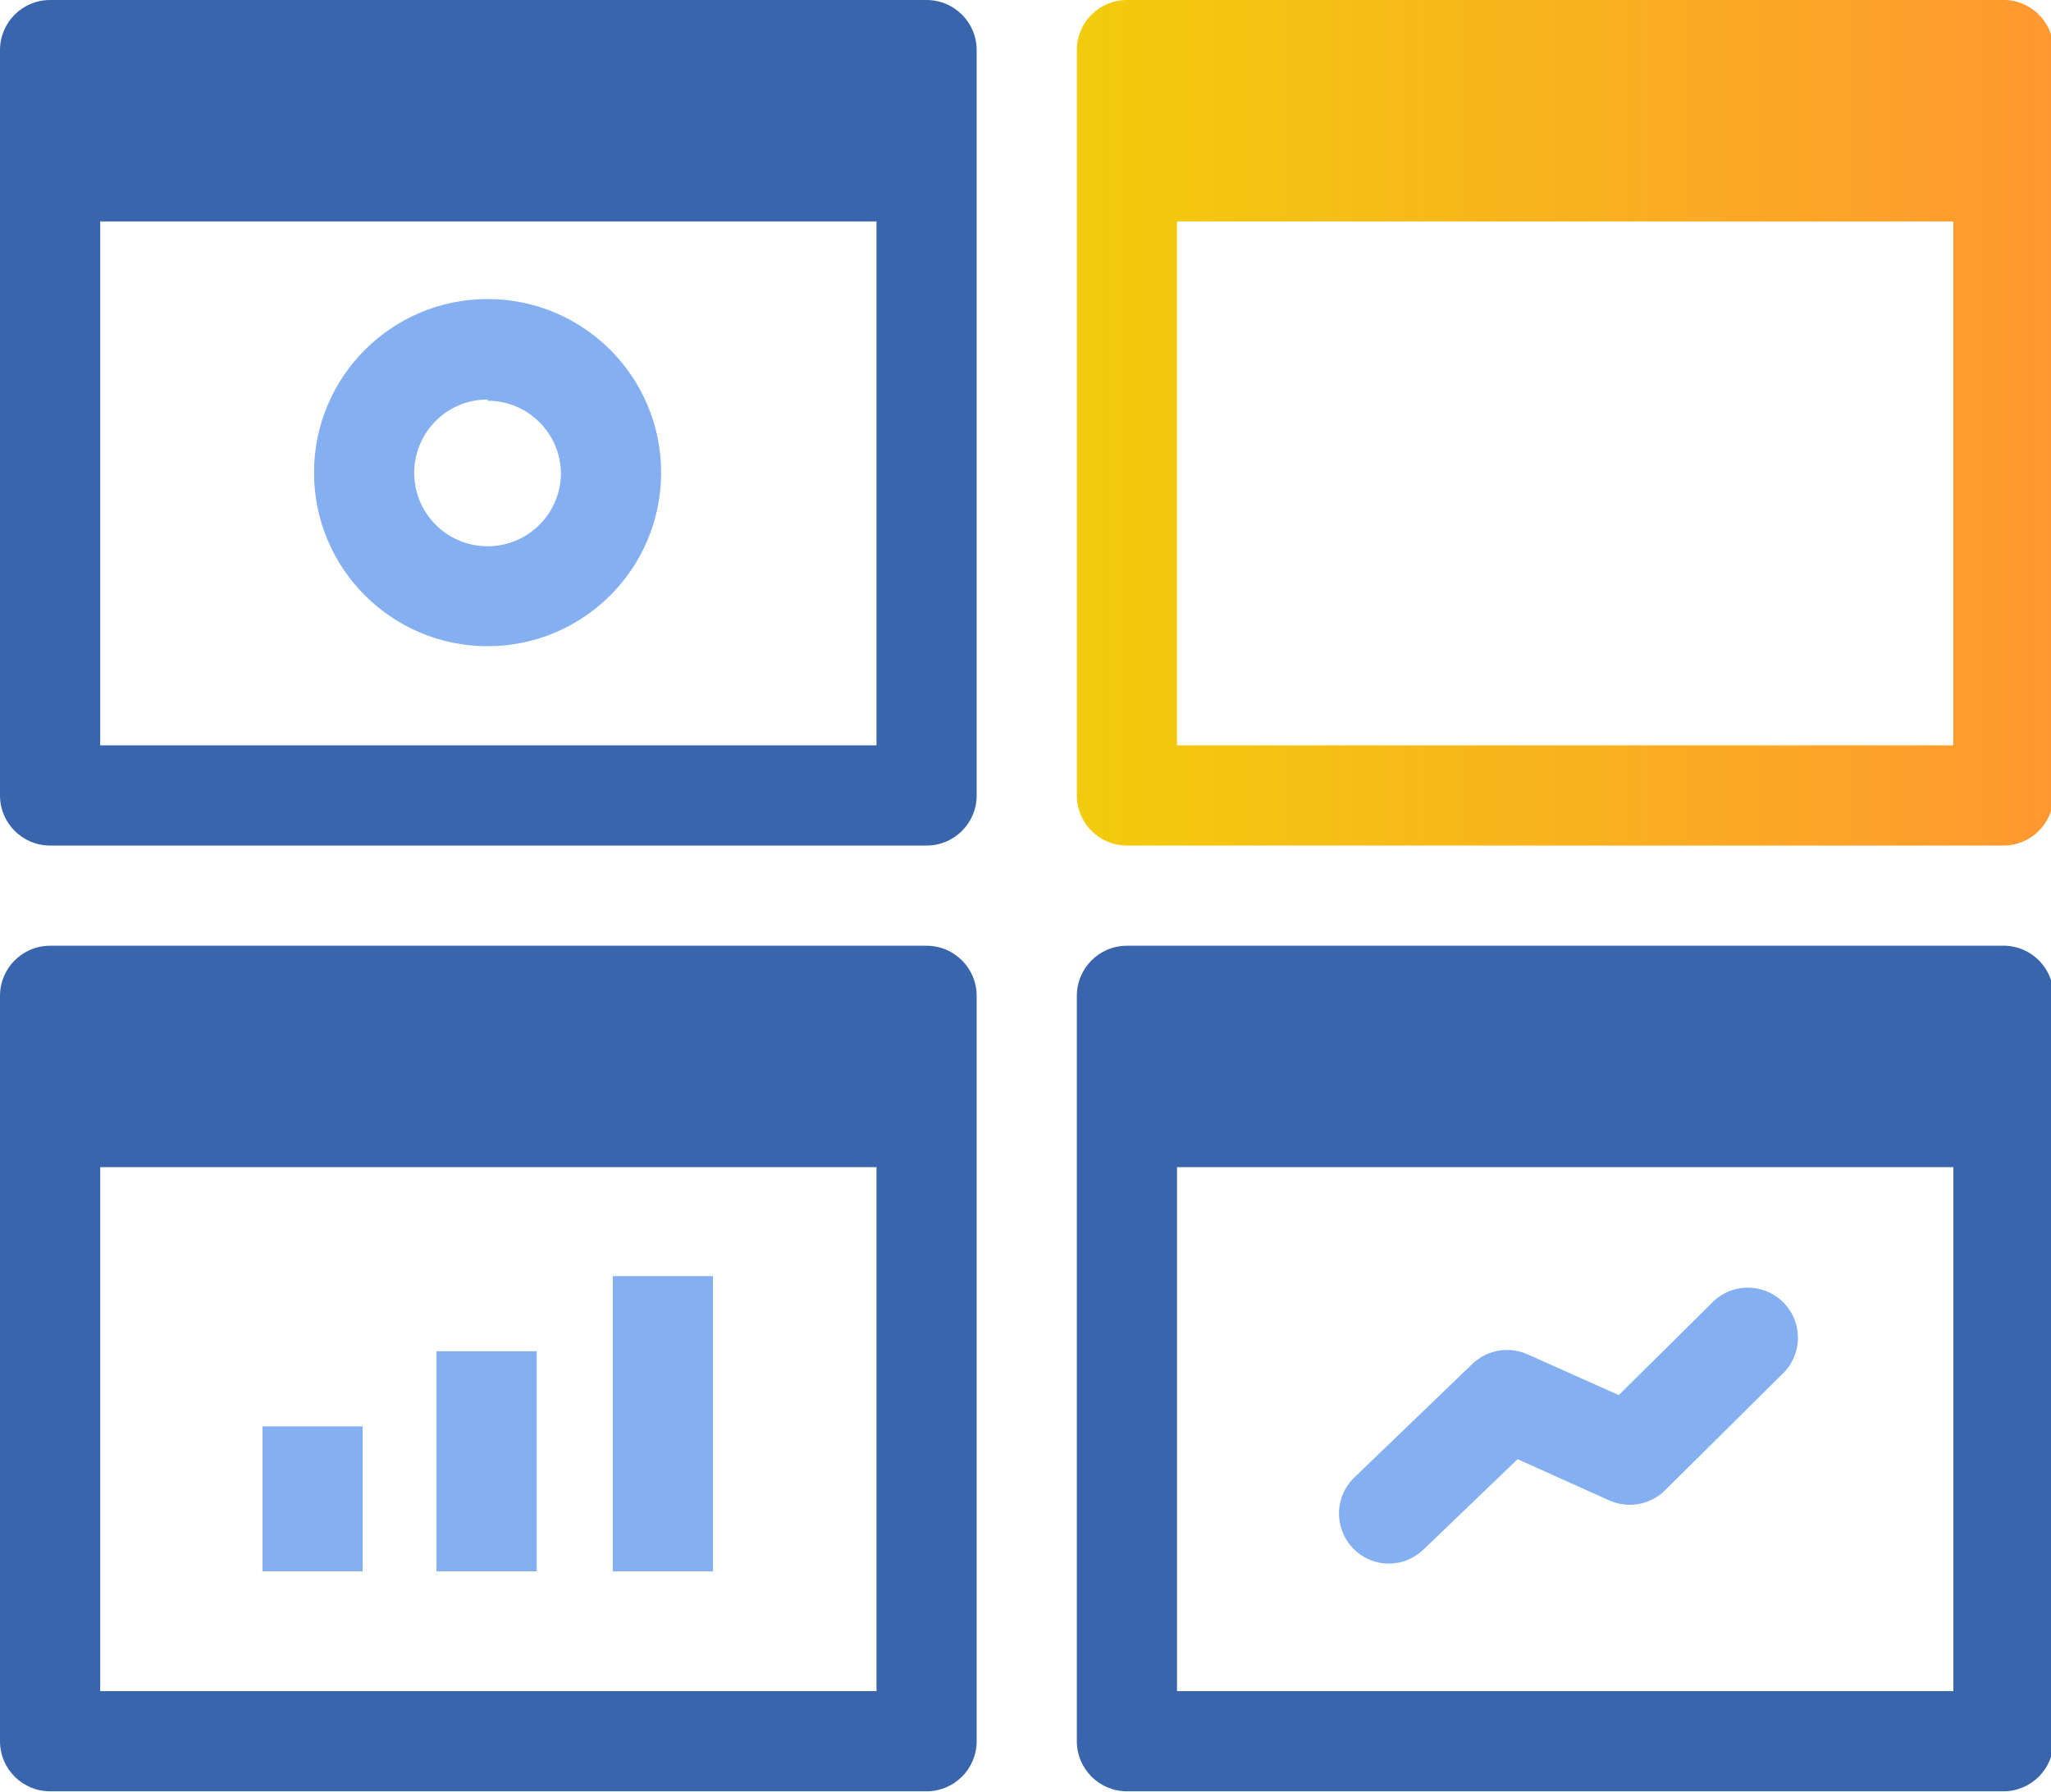
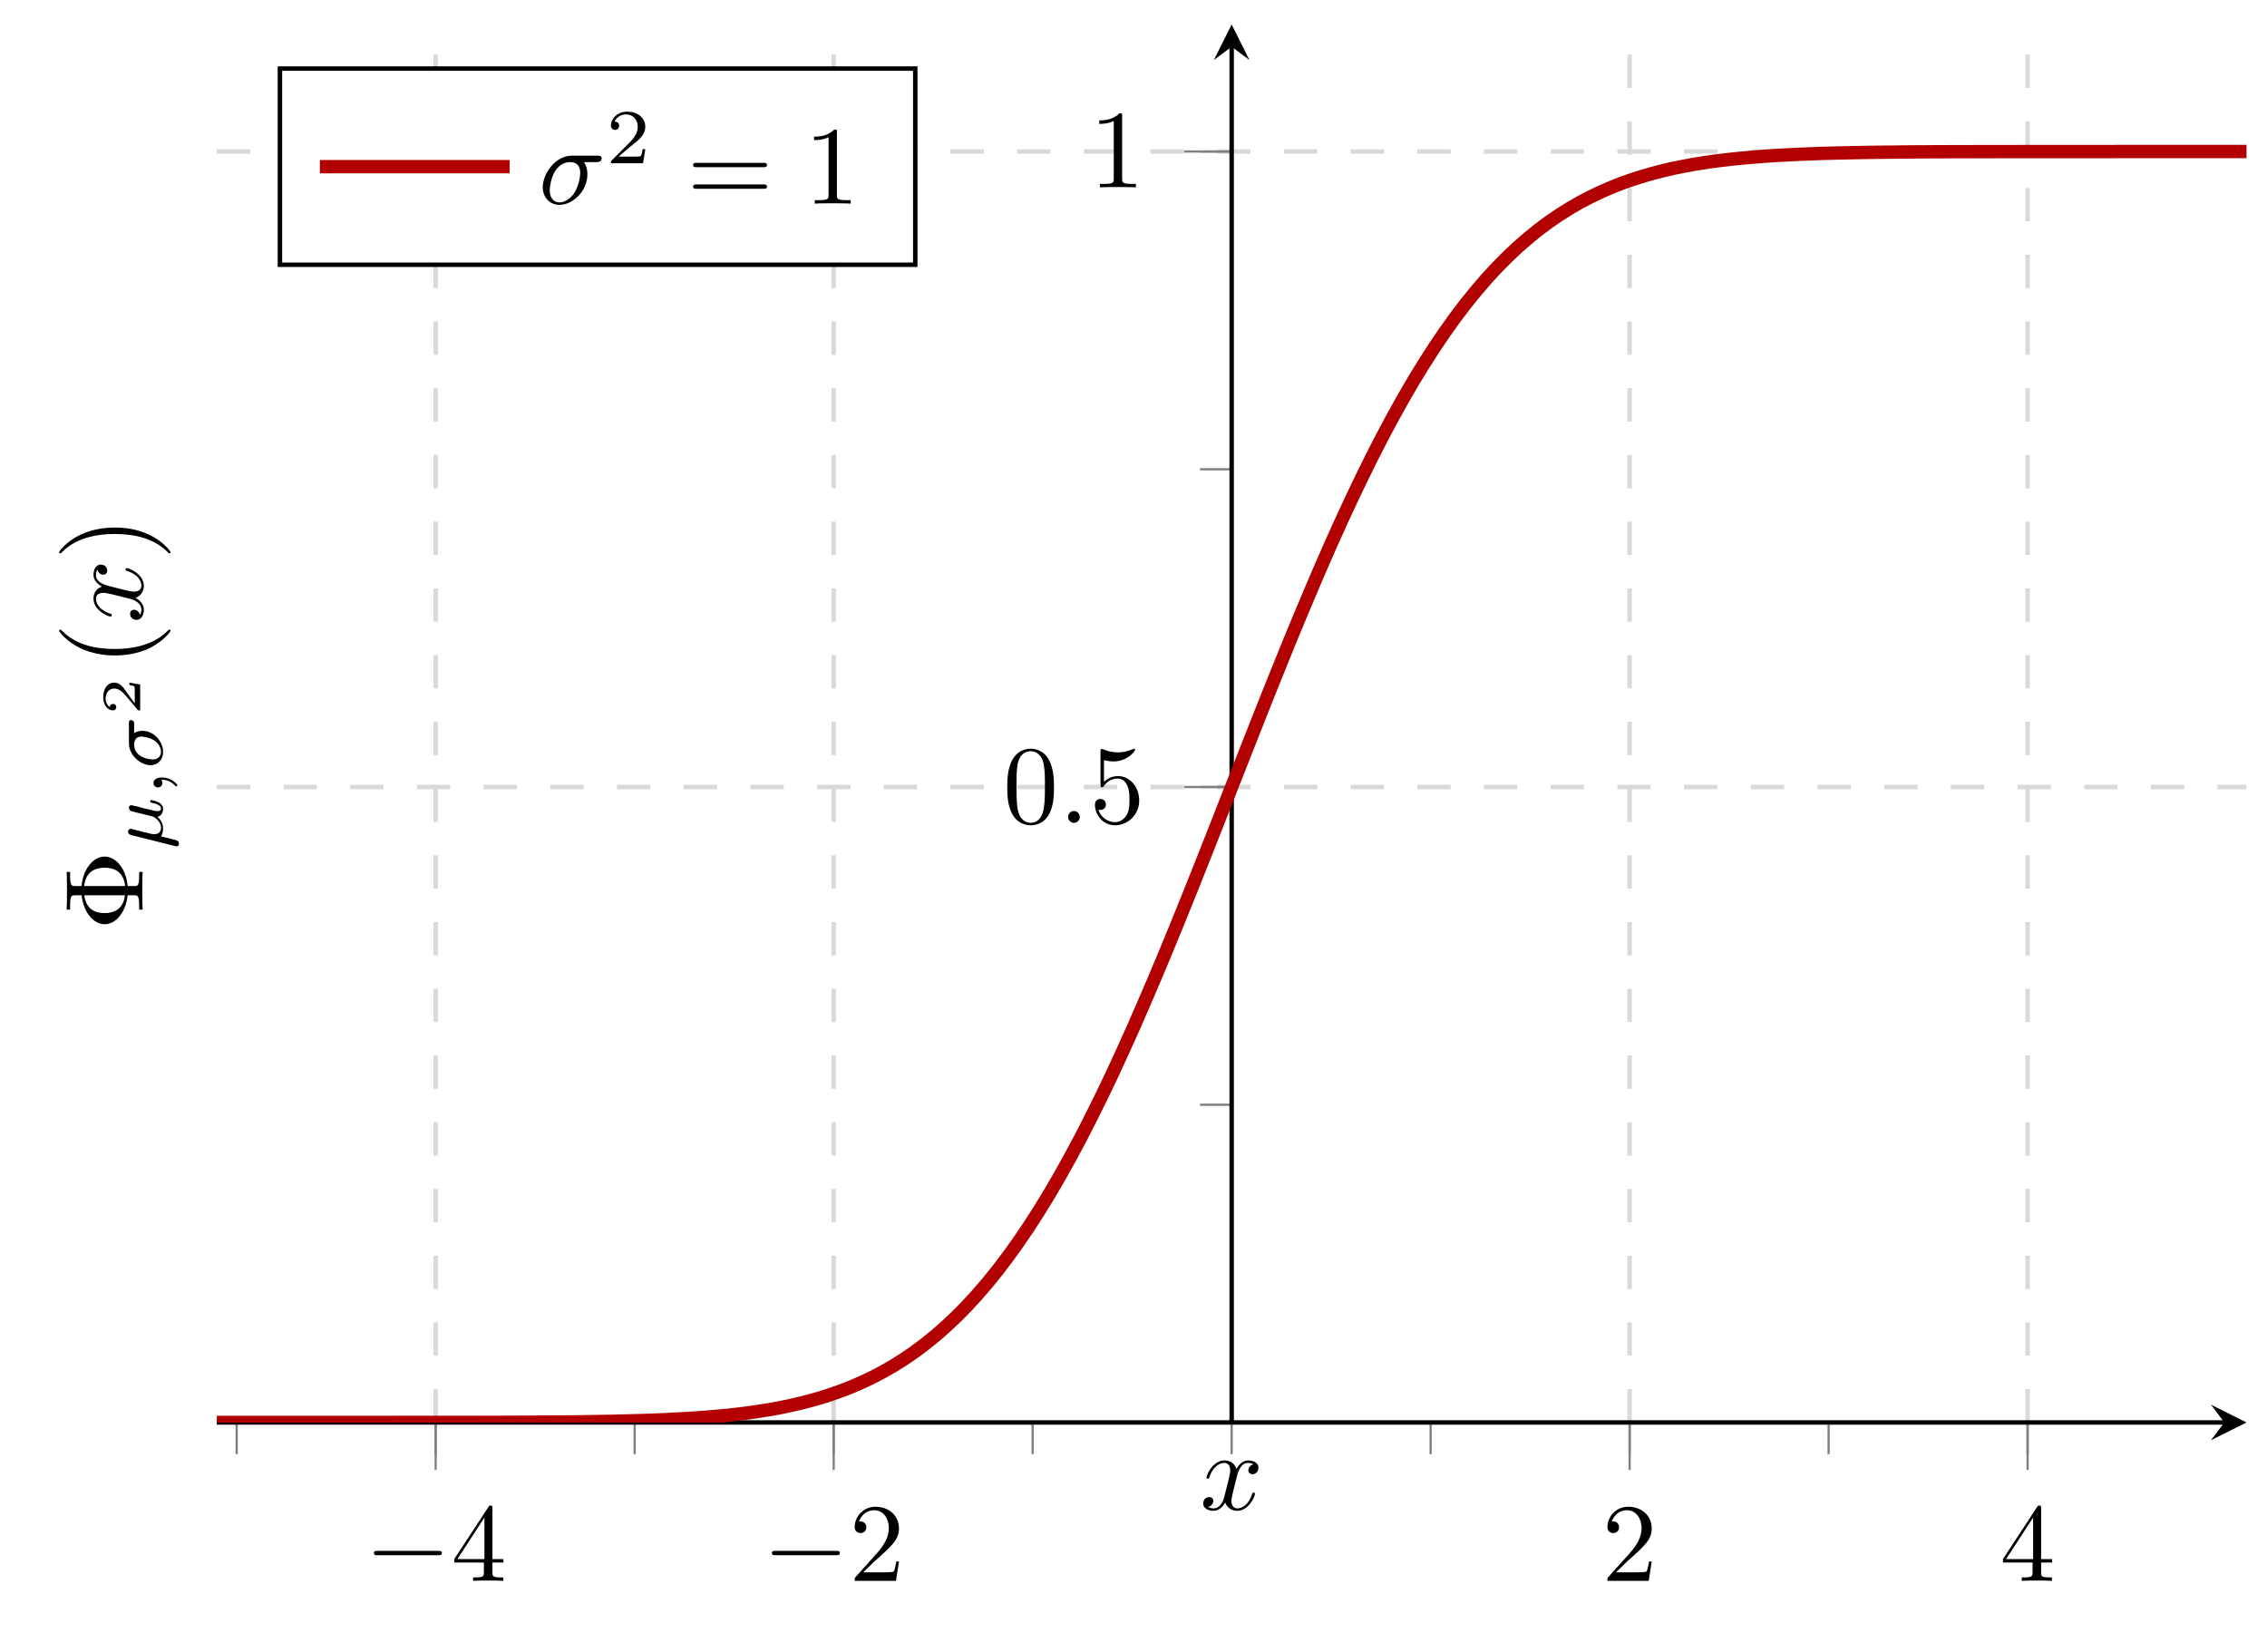
- <svg xmlns="http://www.w3.org/2000/svg" viewBox="0 0 81.9 71.52">
-   <defs>
-     <style>.cls-1{fill:#84aff1;}.cls-2{fill:#3865ab;}.cls-3{fill:url(#linear-gradient);}</style>
-     <linearGradient id="linear-gradient" x1="42.95" y1="16.88" x2="81.9" y2="16.88" gradientUnits="userSpaceOnUse">
-       <stop offset="0" stop-color="#f2cc0c" />
-       <stop offset="1" stop-color="#ff9830" />
-     </linearGradient>
+ <svg xmlns="http://www.w3.org/2000/svg" width="719pt" height="524pt" viewBox="0 0 719 524" version="1.1" id="svg2">
+   <defs id="defs4">
+     <clipPath id="clip1">
+       <path d="M 68.762 7.758 L 712.5 7.758 L 712.5 451.199 L 68.762 451.199 Z M 68.762 7.758 " id="path7" />
+     </clipPath>
  </defs>
-   <g id="Layer_2" data-name="Layer 2">
-     <g id="Layer_1-2" data-name="Layer 1">
-       <path class="cls-1" d="M55.46,62.43A2,2,0,0,1,54.07,59l4.72-4.54a2,2,0,0,1,2.2-.39l3.65,1.63,3.68-3.64a2,2,0,1,1,2.81,2.84l-4.64,4.6a2,2,0,0,1-2.22.41L60.6,58.26l-3.76,3.61A2,2,0,0,1,55.46,62.43Z" />
-       <path class="cls-2" d="M37,0H2A2,2,0,0,0,0,2V31.76a2,2,0,0,0,2,2H37a2,2,0,0,0,2-2V2A2,2,0,0,0,37,0ZM4,29.76V8.84H35V29.76Z" />
-       <path class="cls-3" d="M79.9,0H45a2,2,0,0,0-2,2V31.76a2,2,0,0,0,2,2h35a2,2,0,0,0,2-2V2A2,2,0,0,0,79.9,0ZM47,29.76V8.84h31V29.76Z" />
-       <path class="cls-2" d="M37,37.76H2a2,2,0,0,0-2,2V69.52a2,2,0,0,0,2,2H37a2,2,0,0,0,2-2V39.76A2,2,0,0,0,37,37.76ZM4,67.52V46.6H35V67.52Z" />
-       <path class="cls-2" d="M79.9,37.76H45a2,2,0,0,0-2,2V69.52a2,2,0,0,0,2,2h35a2,2,0,0,0,2-2V39.76A2,2,0,0,0,79.9,37.76ZM47,67.52V46.6h31V67.52Z" />
-       <rect class="cls-1" x="10.48" y="56.95" width="4" height="5.79" />
-       <rect class="cls-1" x="17.43" y="53.95" width="4" height="8.79" />
-       <rect class="cls-1" x="24.47" y="50.95" width="4" height="11.79" />
-       <path class="cls-1" d="M19.47,25.8a6.93,6.93,0,1,1,6.93-6.92A6.93,6.93,0,0,1,19.47,25.8Zm0-9.85a2.93,2.93,0,1,0,2.93,2.93A2.93,2.93,0,0,0,19.47,16Z" />
+   <g id="surface1">
+     <path style="fill:none;stroke-width:0.399;stroke-linecap:butt;stroke-linejoin:miter;stroke:rgb(85.098%,85.098%,85.098%);stroke-opacity:1;stroke-dasharray:2.989,2.989;stroke-miterlimit:10;" d="M 21.403 -0.001 L 21.403 125.246 M 57.078 -0.001 L 57.078 125.246 M 128.422 -0.001 L 128.422 125.246 M 164.094 -0.001 L 164.094 125.246 " transform="matrix(3.538386,0,0,-3.540541,62.44543,451.1959)" id="path10" />
+     <path style="fill:none;stroke-width:0.399;stroke-linecap:butt;stroke-linejoin:miter;stroke:rgb(85.098%,85.098%,85.098%);stroke-opacity:1;stroke-dasharray:2.989,2.989;stroke-miterlimit:10;" d="M 1.785 56.929 L 183.715 56.929 M 1.785 113.863 L 183.715 113.863 " transform="matrix(3.538386,0,0,-3.540541,62.44543,451.1959)" id="path12" />
+     <path style="fill:none;stroke:#7f7f7f;stroke-width:0.199;stroke-linecap:butt;stroke-linejoin:miter;stroke-miterlimit:10;stroke-opacity:1" d="m 3.567,-2.836 0,2.835 m 17.836,-2.835 0,2.835 M 39.239,-2.836 l 0,2.835 M 3.567,-2.836 l 0,2.835 m 17.836,-2.835 0,2.835 M 39.239,-2.836 l 0,2.835 M 57.078,-2.836 l 0,2.835 M 74.915,-2.836 l 0,2.835 M 39.239,-2.836 l 0,2.835 M 57.078,-2.836 l 0,2.835 M 74.915,-2.836 l 0,2.835 m 17.836,-2.835 0,2.835 M 110.586,-2.836 l 0,2.835 M 74.915,-2.836 l 0,2.835 m 17.836,-2.835 0,2.835 M 110.586,-2.836 l 0,2.835 m 17.836,-2.835 0,2.835 m 17.837,-2.835 0,2.835 M 110.586,-2.836 l 0,2.835 m 17.836,-2.835 0,2.835 m 17.837,-2.835 0,2.835 m 17.836,-2.835 0,2.835 M 146.259,-2.836 l 0,2.835 m 17.836,-2.835 0,2.835" transform="matrix(3.538386,0,0,-3.540541,62.44543,451.1959)" id="path14" />
+     <path style="fill:none;stroke-width:0.199;stroke-linecap:butt;stroke-linejoin:miter;stroke:rgb(50.196%,50.196%,50.196%);stroke-opacity:1;stroke-miterlimit:10;" d="M 21.403 -4.251 L 21.403 -0.001 M 57.078 -4.251 L 57.078 -0.001 M 128.422 -4.251 L 128.422 -0.001 M 164.094 -4.251 L 164.094 -0.001 " transform="matrix(3.538386,0,0,-3.540541,62.44543,451.1959)" id="path16" />
+     <path style="fill:none;stroke-width:0.199;stroke-linecap:butt;stroke-linejoin:miter;stroke:rgb(50.196%,50.196%,50.196%);stroke-opacity:1;stroke-miterlimit:10;" d="M 89.915 -0.001 L 92.751 -0.001 M 89.915 28.464 L 92.751 28.464 M 89.915 -0.001 L 92.751 -0.001 M 89.915 28.464 L 92.751 28.464 M 89.915 56.929 L 92.751 56.929 M 89.915 85.394 L 92.751 85.394 M 89.915 28.464 L 92.751 28.464 M 89.915 56.929 L 92.751 56.929 M 89.915 85.394 L 92.751 85.394 M 89.915 113.863 L 92.751 113.863 M 89.915 85.394 L 92.751 85.394 M 89.915 113.863 L 92.751 113.863 " transform="matrix(3.538386,0,0,-3.540541,62.44543,451.1959)" id="path18" />
+     <path style="fill:none;stroke-width:0.199;stroke-linecap:butt;stroke-linejoin:miter;stroke:rgb(50.196%,50.196%,50.196%);stroke-opacity:1;stroke-miterlimit:10;" d="M 88.497 56.929 L 92.751 56.929 M 88.497 113.863 L 92.751 113.863 " transform="matrix(3.538386,0,0,-3.540541,62.44543,451.1959)" id="path20" />
+     <path style="fill:none;stroke-width:0.399;stroke-linecap:butt;stroke-linejoin:miter;stroke:rgb(0%,0%,0%);stroke-opacity:1;stroke-miterlimit:10;" d="M 1.785 -0.001 L 181.723 -0.001 " transform="matrix(3.538386,0,0,-3.540541,62.44543,451.1959)" id="path22" />
+     <path style=" stroke:none;fill-rule:nonzero;fill:rgb(0%,0%,0%);fill-opacity:1;" d="M 712.5 451.199 L 701.223 445.555 L 705.453 451.199 L 701.223 456.84 " id="path24" />
+     <path style="fill:none;stroke-width:0.399;stroke-linecap:butt;stroke-linejoin:miter;stroke:rgb(0%,0%,0%);stroke-opacity:1;stroke-miterlimit:10;" d="M 92.751 -0.001 L 92.751 123.253 " transform="matrix(3.538386,0,0,-3.540541,62.44543,451.1959)" id="path26" />
+     <path style=" stroke:none;fill-rule:nonzero;fill:rgb(0%,0%,0%);fill-opacity:1;" d="M 390.633 7.758 L 384.992 19.043 L 390.633 14.812 L 396.273 19.043 " id="path28" />
+     <path style=" stroke:none;fill-rule:nonzero;fill:rgb(0%,0%,0%);fill-opacity:1;" d="M 138.879 493.316 C 139.488 493.316 140.152 493.316 140.152 492.594 C 140.152 491.93 139.488 491.93 138.879 491.93 L 119.805 491.93 C 119.199 491.93 118.59 491.93 118.59 492.594 C 118.59 493.316 119.199 493.316 119.805 493.316 Z M 138.879 493.316 " id="path30" />
+     <path style=" stroke:none;fill-rule:nonzero;fill:rgb(0%,0%,0%);fill-opacity:1;" d="M 153.473 495.637 L 153.473 498.68 C 153.473 499.953 153.363 500.34 150.762 500.34 L 150.043 500.34 L 150.043 501.445 C 151.48 501.336 153.305 501.336 154.801 501.336 C 156.293 501.336 158.117 501.336 159.609 501.445 L 159.609 500.34 L 158.836 500.34 C 156.238 500.34 156.18 499.953 156.18 498.68 L 156.18 495.637 L 159.664 495.637 L 159.664 494.531 L 156.18 494.531 L 156.18 478.488 C 156.18 477.77 156.18 477.547 155.574 477.547 C 155.297 477.547 155.188 477.547 154.91 477.992 L 144.074 494.531 L 144.074 495.637 Z M 153.637 494.531 L 145.07 494.531 L 153.637 481.367 Z M 153.637 494.531 " id="path32" />
+     <path style=" stroke:none;fill-rule:nonzero;fill:rgb(0%,0%,0%);fill-opacity:1;" d="M 265.102 493.316 C 265.711 493.316 266.371 493.316 266.371 492.594 C 266.371 491.93 265.711 491.93 265.102 491.93 L 246.027 491.93 C 245.418 491.93 244.812 491.93 244.812 492.594 C 244.812 493.316 245.418 493.316 246.027 493.316 Z M 265.102 493.316 " id="path34" />
+     <path style=" stroke:none;fill-rule:nonzero;fill:rgb(0%,0%,0%);fill-opacity:1;" d="M 273.777 498.734 L 277.539 495.086 C 283.012 490.215 285.113 488.336 285.113 484.797 C 285.113 480.758 281.961 477.934 277.648 477.934 C 273.668 477.934 271.07 481.199 271.07 484.352 C 271.07 486.289 272.836 486.289 272.949 486.289 C 273.555 486.289 274.773 485.902 274.773 484.406 C 274.773 483.523 274.109 482.582 272.895 482.582 C 272.617 482.582 272.562 482.582 272.449 482.637 C 273.227 480.312 275.16 479.043 277.207 479.043 C 280.414 479.043 281.906 481.918 281.906 484.797 C 281.906 487.617 280.191 490.383 278.199 492.594 L 271.457 500.117 C 271.07 500.508 271.07 500.617 271.07 501.445 L 284.172 501.445 L 285.113 495.305 L 284.281 495.305 C 284.062 496.355 283.84 497.906 283.453 498.461 C 283.23 498.734 280.91 498.734 280.137 498.734 Z M 273.777 498.734 " id="path36" />
+     <path style=" stroke:none;fill-rule:nonzero;fill:rgb(0%,0%,0%);fill-opacity:1;" d="M 512.516 498.734 L 516.277 495.086 C 521.75 490.215 523.852 488.336 523.852 484.797 C 523.852 480.758 520.699 477.934 516.387 477.934 C 512.406 477.934 509.809 481.199 509.809 484.352 C 509.809 486.289 511.578 486.289 511.688 486.289 C 512.297 486.289 513.512 485.902 513.512 484.406 C 513.512 483.523 512.848 482.582 511.633 482.582 C 511.355 482.582 511.301 482.582 511.188 482.637 C 511.965 480.312 513.898 479.043 515.945 479.043 C 519.152 479.043 520.645 481.918 520.645 484.797 C 520.645 487.617 518.93 490.383 516.938 492.594 L 510.195 500.117 C 509.809 500.508 509.809 500.617 509.809 501.445 L 522.91 501.445 L 523.852 495.305 L 523.02 495.305 C 522.801 496.355 522.578 497.906 522.191 498.461 C 521.969 498.734 519.648 498.734 518.875 498.734 Z M 512.516 498.734 " id="path38" />
+     <path style=" stroke:none;fill-rule:nonzero;fill:rgb(0%,0%,0%);fill-opacity:1;" d="M 644.652 495.637 L 644.652 498.68 C 644.652 499.953 644.543 500.34 641.945 500.34 L 641.227 500.34 L 641.227 501.445 C 642.664 501.336 644.488 501.336 645.98 501.336 C 647.473 501.336 649.297 501.336 650.789 501.445 L 650.789 500.34 L 650.016 500.34 C 647.418 500.34 647.363 499.953 647.363 498.68 L 647.363 495.637 L 650.844 495.637 L 650.844 494.531 L 647.363 494.531 L 647.363 478.488 C 647.363 477.77 647.363 477.547 646.754 477.547 C 646.477 477.547 646.367 477.547 646.09 477.992 L 635.254 494.531 L 635.254 495.637 Z M 644.82 494.531 L 636.25 494.531 L 644.82 481.367 Z M 644.82 494.531 " id="path40" />
+     <path style=" stroke:none;fill-rule:nonzero;fill:rgb(0%,0%,0%);fill-opacity:1;" d="M 334.281 249.715 C 334.281 246.895 334.117 244.074 332.898 241.473 C 331.297 238.043 328.367 237.488 326.93 237.488 C 324.773 237.488 322.23 238.43 320.738 241.695 C 319.633 244.129 319.465 246.895 319.465 249.715 C 319.465 252.371 319.574 255.523 321.07 258.234 C 322.562 261.059 325.16 261.777 326.875 261.777 C 328.754 261.777 331.461 261.059 333.012 257.684 C 334.117 255.25 334.281 252.48 334.281 249.715 Z M 326.875 261 C 325.492 261 323.391 260.117 322.781 256.742 C 322.395 254.641 322.395 251.375 322.395 249.273 C 322.395 247.004 322.395 244.684 322.672 242.801 C 323.336 238.598 325.988 238.266 326.875 238.266 C 328.035 238.266 330.355 238.93 331.02 242.414 C 331.406 244.406 331.406 247.062 331.406 249.273 C 331.406 251.93 331.406 254.309 331.02 256.574 C 330.469 259.949 328.477 261 326.875 261 Z M 326.875 261 " id="path42" />
+     <path style=" stroke:none;fill-rule:nonzero;fill:rgb(0%,0%,0%);fill-opacity:1;" d="M 342.453 259.121 C 342.453 258.125 341.625 257.238 340.629 257.238 C 339.578 257.238 338.75 258.125 338.75 259.121 C 338.75 260.172 339.578 261 340.629 261 C 341.625 261 342.453 260.172 342.453 259.121 Z M 342.453 259.121 " id="path44" />
+     <path style=" stroke:none;fill-rule:nonzero;fill:rgb(0%,0%,0%);fill-opacity:1;" d="M 361.312 253.922 C 361.312 249.715 358.438 246.176 354.625 246.176 C 352.965 246.176 351.418 246.73 350.145 248 L 350.145 241.086 C 350.863 241.309 352.027 241.527 353.133 241.527 C 357.5 241.527 359.988 238.32 359.988 237.879 C 359.988 237.656 359.875 237.488 359.602 237.488 C 359.602 237.488 359.488 237.488 359.324 237.602 C 358.605 237.934 356.891 238.652 354.516 238.652 C 353.133 238.652 351.473 238.375 349.816 237.656 C 349.539 237.547 349.484 237.547 349.426 237.547 C 349.039 237.547 349.039 237.82 349.039 238.375 L 349.039 248.832 C 349.039 249.441 349.039 249.715 349.539 249.715 C 349.816 249.715 349.871 249.66 350.035 249.441 C 350.422 248.887 351.695 246.949 354.57 246.949 C 356.395 246.949 357.277 248.555 357.555 249.219 C 358.109 250.547 358.219 251.875 358.219 253.645 C 358.219 254.918 358.219 257.02 357.332 258.512 C 356.504 259.895 355.176 260.781 353.574 260.781 C 351.031 260.781 348.984 258.898 348.379 256.852 C 348.488 256.852 348.598 256.906 348.984 256.906 C 350.145 256.906 350.754 256.023 350.754 255.191 C 350.754 254.309 350.145 253.422 348.984 253.422 C 348.488 253.422 347.27 253.699 347.27 255.305 C 347.27 258.348 349.703 261.777 353.629 261.777 C 357.719 261.777 361.312 258.402 361.312 253.922 Z M 361.312 253.922 " id="path46" />
+     <path style=" stroke:none;fill-rule:nonzero;fill:rgb(0%,0%,0%);fill-opacity:1;" d="M 355.895 36.867 C 355.895 35.984 355.895 35.926 355.066 35.926 C 352.855 38.195 349.758 38.195 348.652 38.195 L 348.652 39.301 C 349.371 39.301 351.418 39.301 353.242 38.359 L 353.242 56.672 C 353.242 57.945 353.133 58.332 349.98 58.332 L 348.875 58.332 L 348.875 59.438 C 350.09 59.328 353.133 59.328 354.57 59.328 C 355.953 59.328 359.047 59.328 360.266 59.438 L 360.266 58.332 L 359.156 58.332 C 355.953 58.332 355.895 57.945 355.895 56.672 Z M 355.895 36.867 " id="path48" />
+     <g clip-path="url(#clip1)" clip-rule="nonzero" id="g50">
+       <path style="fill:none;stroke-width:1.196;stroke-linecap:butt;stroke-linejoin:miter;stroke:rgb(69.804%,0%,0%);stroke-opacity:1;stroke-miterlimit:10;" d="M -0 -0.001 C -0 -0.001 0.891 -0.001 0.934 -0.001 C 0.973 -0.001 1.825 -0.001 1.863 -0.001 C 1.907 -0.001 2.754 -0.001 2.797 -0.001 C 2.836 -0.001 3.688 -0.001 3.727 -0.001 C 3.77 -0.001 4.618 -0.001 4.661 -0.001 C 4.704 -0.001 5.551 -0.001 5.594 -0.001 C 5.633 -0.001 6.485 -0.001 6.524 -0.001 C 6.566 -0.001 7.414 -0.001 7.457 -0.001 C 7.5 -0.001 8.348 -0.001 8.391 -0.001 C 8.43 -0.001 9.282 -0.001 9.321 -0.001 C 9.364 -0.001 10.212 -0.001 10.255 -0.001 C 10.293 -0.001 11.144 -0.001 11.184 -0.001 C 11.227 -0.001 12.078 -0.001 12.117 -0.001 C 12.16 -0.001 13.008 -0.001 13.051 -0.001 C 13.091 -0.001 13.942 -0.001 13.981 -0.001 C 14.024 -0.001 14.871 -0.001 14.915 -0.001 C 14.958 -0.001 15.805 -0.001 15.848 -0.001 C 15.887 -0.001 16.738 -0.001 16.778 -0.001 C 16.821 -0.001 17.669 -0.001 17.711 0.003 C 17.751 0.003 18.602 0.003 18.645 0.003 C 18.685 0.003 19.536 0.003 19.574 0.003 C 19.617 0.003 20.465 0.003 20.508 0.003 C 20.547 0.003 21.399 0.003 21.438 0.003 C 21.481 0.003 22.329 0.003 22.372 0.003 C 22.415 0.003 23.263 0.007 23.305 0.007 C 23.344 0.007 24.196 0.007 24.235 0.007 C 24.277 0.007 25.125 0.007 25.168 0.007 C 25.211 0.007 26.059 0.011 26.102 0.011 C 26.141 0.011 26.993 0.011 27.032 0.011 C 27.075 0.011 27.923 0.016 27.966 0.016 C 28.004 0.016 28.855 0.019 28.895 0.019 C 28.938 0.019 29.789 0.023 29.829 0.023 C 29.871 0.023 30.719 0.027 30.762 0.031 C 30.802 0.031 31.653 0.034 31.691 0.034 C 31.735 0.034 32.582 0.042 32.625 0.042 C 32.668 0.042 33.516 0.05 33.559 0.05 C 33.598 0.05 34.449 0.062 34.489 0.062 C 34.532 0.062 35.38 0.074 35.423 0.074 C 35.465 0.074 36.313 0.09 36.356 0.09 C 36.395 0.09 37.247 0.105 37.285 0.105 C 37.328 0.109 38.176 0.125 38.219 0.128 C 38.258 0.128 39.11 0.151 39.149 0.151 C 39.192 0.151 40.04 0.179 40.083 0.179 C 40.126 0.179 40.974 0.211 41.016 0.211 C 41.055 0.214 41.906 0.249 41.946 0.249 C 41.989 0.254 42.836 0.293 42.879 0.296 C 42.922 0.296 43.77 0.343 43.813 0.348 C 43.852 0.348 44.704 0.402 44.743 0.406 C 44.786 0.409 45.633 0.468 45.676 0.472 C 45.715 0.476 46.567 0.546 46.609 0.551 C 46.649 0.554 47.5 0.637 47.54 0.64 C 47.583 0.644 48.43 0.738 48.473 0.742 C 48.513 0.749 49.364 0.855 49.402 0.859 C 49.445 0.863 50.293 0.984 50.336 0.992 C 50.379 0.995 51.227 1.132 51.27 1.14 C 51.309 1.148 52.16 1.3 52.2 1.308 C 52.243 1.316 53.091 1.492 53.134 1.5 C 53.176 1.507 54.024 1.703 54.067 1.715 C 54.106 1.722 54.957 1.941 54.996 1.953 C 55.039 1.964 55.887 2.207 55.93 2.218 C 55.969 2.234 56.821 2.504 56.86 2.519 C 56.903 2.531 57.754 2.831 57.794 2.847 C 57.837 2.863 58.684 3.195 58.728 3.214 C 58.766 3.229 59.617 3.601 59.657 3.617 C 59.7 3.637 60.547 4.043 60.59 4.066 C 60.633 4.086 61.481 4.53 61.524 4.555 C 61.563 4.578 62.415 5.065 62.453 5.09 C 62.496 5.117 63.344 5.648 63.387 5.675 C 63.426 5.703 64.278 6.285 64.32 6.315 C 64.36 6.347 65.211 6.98 65.251 7.012 C 65.294 7.042 66.141 7.73 66.184 7.765 C 66.223 7.8 67.075 8.539 67.113 8.577 C 67.156 8.617 68.004 9.413 68.047 9.456 C 68.09 9.495 68.938 10.355 68.981 10.398 C 69.02 10.441 69.872 11.363 69.911 11.409 C 69.954 11.457 70.802 12.441 70.845 12.492 C 70.888 12.539 71.734 13.589 71.777 13.645 C 71.817 13.695 72.668 14.812 72.707 14.87 C 72.75 14.925 73.598 16.109 73.641 16.168 C 73.68 16.23 74.532 17.48 74.571 17.542 C 74.614 17.605 75.466 18.929 75.504 18.992 C 75.548 19.058 76.395 20.449 76.438 20.519 C 76.477 20.59 77.328 22.046 77.368 22.117 C 77.411 22.191 78.258 23.714 78.301 23.793 C 78.344 23.867 79.192 25.461 79.235 25.538 C 79.273 25.616 80.126 27.272 80.164 27.355 C 80.207 27.437 81.055 29.151 81.098 29.237 C 81.137 29.323 81.989 31.101 82.032 31.187 C 82.071 31.277 82.922 33.109 82.962 33.203 C 83.005 33.292 83.852 35.18 83.895 35.272 C 83.934 35.363 84.785 37.3 84.824 37.398 C 84.867 37.492 85.715 39.476 85.758 39.574 C 85.801 39.668 86.649 41.691 86.692 41.793 C 86.731 41.89 87.583 43.949 87.622 44.05 C 87.665 44.152 88.512 46.241 88.556 46.347 C 88.599 46.449 89.445 48.566 89.488 48.667 C 89.528 48.773 90.379 50.909 90.418 51.011 C 90.461 51.117 91.309 53.269 91.352 53.374 C 91.392 53.48 92.243 55.64 92.281 55.745 C 92.324 55.848 93.177 58.011 93.215 58.117 C 93.258 58.222 94.106 60.382 94.149 60.488 C 94.188 60.593 95.039 62.745 95.079 62.847 C 95.122 62.953 95.969 65.089 96.012 65.195 C 96.055 65.296 96.903 67.414 96.946 67.515 C 96.984 67.617 97.837 69.711 97.875 69.808 C 97.918 69.909 98.766 71.968 98.809 72.069 C 98.852 72.168 99.7 74.191 99.743 74.288 C 99.782 74.386 100.633 76.371 100.673 76.464 C 100.716 76.558 101.562 78.496 101.605 78.59 C 101.645 78.684 102.496 80.57 102.536 80.66 C 102.578 80.749 103.426 82.586 103.469 82.671 C 103.512 82.761 104.36 84.539 104.403 84.625 C 104.442 84.707 105.294 86.425 105.332 86.507 C 105.376 86.59 106.223 88.246 106.266 88.324 C 106.309 88.401 107.156 89.991 107.199 90.07 C 107.239 90.144 108.09 91.672 108.129 91.742 C 108.172 91.816 109.02 93.272 109.063 93.343 C 109.103 93.414 109.954 94.801 109.997 94.867 C 110.035 94.933 110.888 96.254 110.926 96.316 C 110.969 96.378 111.817 97.633 111.86 97.691 C 111.899 97.753 112.75 98.937 112.79 98.992 C 112.833 99.05 113.681 100.164 113.723 100.219 C 113.766 100.273 114.613 101.32 114.657 101.371 C 114.696 101.421 115.547 102.406 115.586 102.453 C 115.629 102.499 116.477 103.422 116.52 103.465 C 116.563 103.508 117.411 104.367 117.454 104.406 C 117.493 104.449 118.344 105.245 118.384 105.285 C 118.427 105.319 119.273 106.062 119.316 106.097 C 119.356 106.132 120.207 106.82 120.247 106.851 C 120.289 106.883 121.141 107.515 121.18 107.547 C 121.223 107.573 122.071 108.156 122.114 108.183 C 122.152 108.21 123.005 108.746 123.043 108.769 C 123.086 108.797 123.934 109.285 123.977 109.308 C 124.02 109.332 124.867 109.777 124.91 109.796 C 124.95 109.82 125.801 110.222 125.841 110.242 C 125.883 110.261 126.731 110.633 126.774 110.648 C 126.813 110.664 127.665 110.999 127.708 111.016 C 127.746 111.031 128.599 111.331 128.637 111.343 C 128.68 111.359 129.528 111.628 129.571 111.64 C 129.61 111.656 130.461 111.898 130.501 111.909 C 130.544 111.921 131.392 112.137 131.433 112.148 C 131.477 112.16 132.324 112.351 132.367 112.363 C 132.407 112.37 133.258 112.543 133.297 112.55 C 133.34 112.558 134.188 112.715 134.231 112.722 C 134.274 112.726 135.122 112.863 135.165 112.87 C 135.204 112.875 136.055 112.996 136.094 113.004 C 136.137 113.007 136.985 113.113 137.027 113.116 C 137.067 113.124 137.918 113.214 137.958 113.222 C 138.001 113.227 138.852 113.308 138.891 113.308 C 138.934 113.312 139.782 113.387 139.825 113.387 C 139.863 113.39 140.716 113.453 140.754 113.456 C 140.797 113.46 141.645 113.511 141.688 113.516 C 141.731 113.519 142.579 113.566 142.621 113.566 C 142.661 113.57 143.512 113.608 143.552 113.613 C 143.594 113.613 144.441 113.648 144.485 113.648 C 144.524 113.651 145.375 113.679 145.418 113.683 C 145.457 113.683 146.309 113.711 146.348 113.711 C 146.391 113.711 147.239 113.734 147.282 113.734 C 147.321 113.734 148.172 113.753 148.212 113.753 C 148.255 113.757 149.102 113.773 149.145 113.773 C 149.187 113.773 150.035 113.785 150.078 113.788 C 150.118 113.788 150.969 113.8 151.008 113.8 C 151.051 113.8 151.899 113.808 151.942 113.808 C 151.985 113.812 152.833 113.82 152.876 113.82 C 152.914 113.82 153.766 113.828 153.805 113.828 C 153.848 113.828 154.696 113.831 154.739 113.831 C 154.778 113.831 155.629 113.836 155.669 113.839 C 155.712 113.839 156.563 113.843 156.602 113.843 C 156.645 113.843 157.493 113.843 157.536 113.847 C 157.574 113.847 158.427 113.847 158.465 113.847 C 158.508 113.847 159.356 113.851 159.399 113.851 C 159.442 113.851 160.29 113.851 160.332 113.851 C 160.372 113.851 161.223 113.855 161.263 113.855 C 161.306 113.855 162.152 113.855 162.195 113.855 C 162.238 113.855 163.086 113.855 163.129 113.855 C 163.168 113.855 164.02 113.859 164.059 113.859 C 164.102 113.859 164.95 113.859 164.993 113.859 C 165.032 113.859 165.884 113.859 165.922 113.859 C 165.965 113.859 166.817 113.859 166.856 113.859 C 166.898 113.859 167.746 113.859 167.789 113.859 C 167.829 113.859 168.68 113.859 168.719 113.859 C 168.762 113.859 169.61 113.859 169.653 113.859 C 169.696 113.859 170.544 113.859 170.587 113.859 C 170.625 113.859 171.476 113.859 171.516 113.859 C 171.559 113.859 172.407 113.863 172.45 113.863 C 172.489 113.863 173.34 113.863 173.383 113.863 C 173.423 113.863 174.274 113.863 174.313 113.863 C 174.356 113.863 175.203 113.863 175.246 113.863 C 175.285 113.863 176.137 113.863 176.176 113.863 C 176.219 113.863 177.067 113.863 177.11 113.863 C 177.153 113.863 178.001 113.863 178.044 113.863 C 178.083 113.863 178.934 113.863 178.973 113.863 C 179.017 113.863 179.863 113.863 179.906 113.863 C 179.949 113.863 180.797 113.863 180.84 113.863 C 180.879 113.863 181.731 113.863 181.77 113.863 C 181.813 113.863 182.661 113.863 182.704 113.863 C 182.742 113.863 183.595 113.863 183.633 113.863 C 183.676 113.863 184.528 113.863 184.567 113.863 C 184.61 113.863 185.5 113.863 185.5 113.863 " transform="matrix(3.538386,0,0,-3.540541,62.44543,451.1959)" id="path52" />
    </g>
+     <path style=" stroke:none;fill-rule:nonzero;fill:rgb(0%,0%,0%);fill-opacity:1;" d="M 392.328 468.168 C 392.551 467.281 393.379 464.02 395.812 464.02 C 395.98 464.02 396.863 464.02 397.582 464.461 C 396.586 464.684 395.922 465.512 395.922 466.398 C 395.922 466.949 396.309 467.613 397.25 467.613 C 398.023 467.613 399.129 467.004 399.129 465.566 C 399.129 463.742 397.086 463.242 395.867 463.242 C 393.824 463.242 392.605 465.125 392.164 465.898 C 391.277 463.574 389.398 463.242 388.348 463.242 C 384.699 463.242 382.656 467.781 382.656 468.664 C 382.656 469.051 383.043 469.051 383.098 469.051 C 383.375 469.051 383.484 468.941 383.539 468.664 C 384.754 464.902 387.078 464.02 388.293 464.02 C 388.957 464.02 390.172 464.352 390.172 466.398 C 390.172 467.504 389.566 469.828 388.293 474.805 C 387.742 476.965 386.469 478.457 384.922 478.457 C 384.699 478.457 383.926 478.457 383.152 478.016 C 384.035 477.793 384.809 477.074 384.809 476.078 C 384.809 475.137 384.035 474.859 383.539 474.859 C 382.434 474.859 381.605 475.746 381.605 476.906 C 381.605 478.512 383.316 479.23 384.867 479.23 C 387.242 479.23 388.516 476.742 388.57 476.574 C 389.012 477.848 390.285 479.23 392.387 479.23 C 396.035 479.23 398.023 474.695 398.023 473.809 C 398.023 473.422 397.746 473.422 397.637 473.422 C 397.305 473.422 397.25 473.59 397.141 473.809 C 395.98 477.625 393.602 478.457 392.496 478.457 C 391.113 478.457 390.559 477.352 390.559 476.133 C 390.559 475.359 390.727 474.586 391.113 473.035 Z M 392.328 468.168 " id="path54" />
+     <path style=" stroke:none;fill-rule:nonzero;fill:rgb(0%,0%,0%);fill-opacity:1;" d="M 40.484 281.051 C 40.043 275.629 36.781 271.699 33.188 271.699 C 29.535 271.699 26.328 275.684 25.887 281.051 L 23.953 281.051 C 22.738 281.051 22.238 281.051 22.238 277.73 L 22.238 276.57 L 21.133 276.57 C 21.242 277.84 21.242 281.051 21.242 282.543 C 21.242 283.98 21.242 287.246 21.133 288.52 L 22.238 288.52 L 22.238 287.355 C 22.238 283.98 22.68 283.98 23.953 283.98 L 25.887 283.98 C 26.441 289.402 29.703 293.164 33.188 293.164 C 36.836 293.164 39.93 289.238 40.484 283.98 L 42.473 283.98 C 43.637 283.98 44.133 283.98 44.133 287.355 L 44.133 288.52 L 45.238 288.52 C 45.129 287.246 45.129 283.98 45.129 282.543 C 45.129 281.105 45.129 277.84 45.238 276.57 L 44.133 276.57 L 44.133 277.73 C 44.133 281.051 43.691 281.051 42.473 281.051 Z M 39.652 283.98 C 38.992 289.016 35.398 289.625 33.188 289.625 C 31.359 289.625 27.438 289.293 26.719 283.98 Z M 26.66 281.051 C 27.27 276.184 30.477 275.242 33.188 275.242 C 35.285 275.242 39.047 275.738 39.711 281.051 Z M 26.66 281.051 " id="path56" />
+     <path style=" stroke:none;fill-rule:nonzero;fill:rgb(0%,0%,0%);fill-opacity:1;" d="M 55.484 268.355 C 55.816 268.465 55.984 268.465 55.984 268.465 C 56.535 268.465 56.758 268.023 56.758 267.637 C 56.758 266.695 55.984 266.531 55.539 266.418 C 55.43 266.363 53.441 265.867 51.062 265.312 C 51.559 264.539 51.727 263.543 51.727 262.656 C 51.727 260.555 50.012 259.172 49.957 259.117 C 51.672 258.617 51.727 256.902 51.727 256.57 C 51.727 255.688 51.227 255.078 50.453 254.582 C 49.461 254.082 48.078 253.75 47.965 253.75 C 47.633 253.75 47.633 254.082 47.633 254.137 C 47.633 254.469 47.746 254.523 48.41 254.691 C 49.625 254.969 51.062 255.465 51.062 256.461 C 51.062 257.125 50.508 257.293 49.848 257.293 C 49.461 257.293 48.52 257.125 47.91 256.902 C 47.246 256.738 46.254 256.516 45.699 256.406 L 43.488 255.797 C 42.879 255.688 41.773 255.41 41.664 255.41 C 41.168 255.41 40.891 255.797 40.891 256.184 C 40.891 256.461 41 256.961 41.441 257.234 C 41.609 257.293 42.383 257.512 42.879 257.621 L 44.926 258.121 L 48.023 258.895 C 48.629 259.062 48.684 259.062 49.016 259.281 C 50.121 260.059 51.062 261.164 51.062 262.547 C 51.062 264.594 49.293 264.594 48.852 264.594 C 48.242 264.594 47.91 264.484 46.586 264.152 C 45.477 263.93 45.312 263.875 44.371 263.598 L 42.992 263.266 C 42.438 263.156 41.496 262.879 41.441 262.879 C 41 262.879 40.613 263.266 40.613 263.762 C 40.613 264.648 41.496 264.871 41.773 264.926 Z M 55.484 268.355 " id="path58" />
+     <path style=" stroke:none;fill-rule:nonzero;fill:rgb(0%,0%,0%);fill-opacity:1;" d="M 51.117 247.332 C 52.445 247.332 54.047 247.555 55.598 249.27 C 55.707 249.324 55.816 249.434 55.926 249.434 C 56.094 249.434 56.258 249.215 56.258 249.102 C 56.258 248.715 54.27 246.613 51.34 246.613 C 49.848 246.613 48.684 247.223 48.684 248.383 C 48.684 249.156 49.293 249.766 50.066 249.766 C 50.84 249.766 51.504 249.215 51.504 248.328 C 51.504 247.719 51.117 247.332 51.117 247.332 Z M 51.117 247.332 " id="path60" />
+     <path style=" stroke:none;fill-rule:nonzero;fill:rgb(0%,0%,0%);fill-opacity:1;" d="M 42.547 229.715 C 42.547 229.328 42.547 229.051 42.383 228.832 C 42.105 228.5 41.719 228.387 41.555 228.387 C 40.891 228.387 40.891 229.051 40.891 229.496 L 40.891 235.801 C 40.891 239.73 44.758 242.715 47.746 242.715 C 50.012 242.715 51.727 241 51.727 238.457 C 51.727 235.359 48.961 231.816 45.148 231.816 C 44.758 231.816 43.652 231.816 42.547 232.539 Z M 51.062 238.457 C 51.062 239.785 50.18 240.891 48.41 240.891 C 47.691 240.891 42.547 240.449 42.547 236.188 C 42.547 234.973 43.047 233.645 44.871 233.645 C 45.367 233.645 47.578 233.863 49.238 235.082 C 50.566 236.133 51.062 237.516 51.062 238.457 Z M 51.062 238.457 " id="path62" />
+     <path style=" stroke:none;fill-rule:nonzero;fill:rgb(0%,0%,0%);fill-opacity:1;" d="M 41.027 216.523 L 41.027 217.297 C 41.359 217.297 42.465 217.52 42.633 217.797 C 42.742 217.906 42.742 219.398 42.742 219.676 L 42.742 223.105 C 41.914 221.945 40.918 220.672 40.199 219.621 C 39.094 218.016 38.098 216.523 36.219 216.523 C 33.953 216.523 32.734 218.68 32.734 221.172 C 32.734 223.551 34.062 225.32 35.832 225.32 C 36.715 225.32 36.883 224.547 36.883 224.27 C 36.883 223.824 36.551 223.273 35.832 223.273 C 35.223 223.273 34.836 223.715 34.836 224.27 C 34.008 223.77 33.508 222.719 33.508 221.559 C 33.508 219.844 34.504 218.406 36.219 218.406 C 37.711 218.406 38.871 219.457 39.977 220.785 L 43.629 225.098 C 43.793 225.266 43.793 225.32 43.902 225.32 L 44.457 225.32 L 44.457 217.133 Z M 41.027 216.523 " id="path64" />
+     <path style=" stroke:none;fill-rule:nonzero;fill:rgb(0%,0%,0%);fill-opacity:1;" d="M 53.695 199.719 C 53.586 199.719 53.531 199.719 52.922 200.328 C 48.5 204.699 41.809 205.859 36.391 205.859 C 30.254 205.859 24.117 204.531 19.75 200.16 C 19.309 199.719 19.254 199.719 19.145 199.719 C 18.867 199.719 18.754 199.828 18.754 200.051 C 18.754 200.438 21.188 203.59 25.668 205.695 C 29.535 207.465 33.461 207.906 36.391 207.906 C 39.156 207.906 43.414 207.52 47.449 205.582 C 51.762 203.426 54.086 200.438 54.086 200.051 C 54.086 199.828 53.973 199.719 53.695 199.719 Z M 53.695 199.719 " id="path66" />
+     <path style=" stroke:none;fill-rule:nonzero;fill:rgb(0%,0%,0%);fill-opacity:1;" d="M 34.566 185.891 C 33.684 185.672 30.422 184.84 30.422 182.406 C 30.422 182.242 30.422 181.355 30.863 180.637 C 31.086 181.633 31.914 182.297 32.797 182.297 C 33.352 182.297 34.016 181.91 34.016 180.969 C 34.016 180.195 33.406 179.086 31.969 179.086 C 30.145 179.086 29.648 181.133 29.648 182.352 C 29.648 184.398 31.527 185.617 32.301 186.059 C 29.98 186.941 29.648 188.824 29.648 189.875 C 29.648 193.527 34.18 195.574 35.066 195.574 C 35.453 195.574 35.453 195.188 35.453 195.129 C 35.453 194.855 35.344 194.742 35.066 194.688 C 31.305 193.473 30.422 191.148 30.422 189.93 C 30.422 189.266 30.754 188.051 32.797 188.051 C 33.906 188.051 36.227 188.656 41.203 189.93 C 43.359 190.484 44.852 191.758 44.852 193.305 C 44.852 193.527 44.852 194.301 44.41 195.074 C 44.188 194.191 43.469 193.414 42.473 193.414 C 41.535 193.414 41.258 194.191 41.258 194.688 C 41.258 195.793 42.141 196.625 43.305 196.625 C 44.906 196.625 45.625 194.91 45.625 193.359 C 45.625 190.98 43.137 189.711 42.973 189.652 C 44.242 189.211 45.625 187.938 45.625 185.836 C 45.625 182.188 41.09 180.195 40.207 180.195 C 39.82 180.195 39.82 180.469 39.82 180.582 C 39.82 180.914 39.984 180.969 40.207 181.078 C 44.023 182.242 44.852 184.621 44.852 185.727 C 44.852 187.109 43.746 187.664 42.527 187.664 C 41.754 187.664 40.98 187.496 39.434 187.109 Z M 34.566 185.891 " id="path68" />
+     <path style=" stroke:none;fill-rule:nonzero;fill:rgb(0%,0%,0%);fill-opacity:1;" d="M 36.391 167.336 C 33.684 167.336 29.426 167.723 25.391 169.66 C 21.078 171.762 18.754 174.805 18.754 175.137 C 18.754 175.359 18.922 175.523 19.145 175.523 C 19.254 175.523 19.309 175.523 19.973 174.859 C 23.453 171.375 29.039 169.383 36.391 169.383 C 42.473 169.383 48.668 170.656 53.09 175.027 C 53.531 175.523 53.586 175.523 53.695 175.523 C 53.918 175.523 54.086 175.359 54.086 175.137 C 54.086 174.805 51.652 171.598 47.172 169.551 C 43.305 167.723 39.379 167.336 36.391 167.336 Z M 36.391 167.336 " id="path70" />
+     <path style="fill-rule:nonzero;fill:rgb(100%,100%,100%);fill-opacity:1;stroke-width:0.399;stroke-linecap:butt;stroke-linejoin:miter;stroke:rgb(0%,0%,0%);stroke-opacity:1;stroke-miterlimit:10;" d="M 7.442 103.718 L 64.391 103.718 L 64.391 121.293 L 7.442 121.293 Z M 7.442 103.718 " transform="matrix(3.538386,0,0,-3.540541,62.44543,451.1959)" id="path72" />
+     <path style="fill:none;stroke-width:1.196;stroke-linecap:butt;stroke-linejoin:miter;stroke:rgb(69.804%,0%,0%);stroke-opacity:1;stroke-miterlimit:10;" d="M 0 0.002 C 0 0.002 8.126 0.002 8.504 0.002 C 8.88 0.002 17.008 0.002 17.008 0.002 " transform="matrix(3.538386,0,0,-3.540541,101.4632,52.87797)" id="path74" />
+     <path style=" stroke:none;fill-rule:nonzero;fill:rgb(0%,0%,0%);fill-opacity:1;" d="M 189.059 51.422 C 189.555 51.422 190.824 51.422 190.824 50.207 C 190.824 49.375 190.051 49.375 189.445 49.375 L 181.371 49.375 C 176.062 49.375 172.141 55.184 172.141 59.391 C 172.141 62.488 174.238 64.977 177.445 64.977 C 181.594 64.977 186.293 60.719 186.293 55.297 C 186.293 54.688 186.293 52.973 185.188 51.422 Z M 177.5 64.203 C 175.734 64.203 174.352 62.93 174.352 60.387 C 174.352 59.336 174.738 56.457 176.008 54.355 C 177.5 51.922 179.602 51.422 180.82 51.422 C 183.75 51.422 184.027 53.746 184.027 54.855 C 184.027 56.512 183.309 59.391 182.145 61.215 C 180.766 63.262 178.828 64.203 177.5 64.203 Z M 177.5 64.203 " id="path76" />
+     <path style=" stroke:none;fill-rule:nonzero;fill:rgb(0%,0%,0%);fill-opacity:1;" d="M 204.66 47.305 L 203.828 47.305 C 203.773 47.859 203.496 49.297 203.168 49.52 C 203 49.684 201.121 49.684 200.734 49.684 L 196.199 49.684 C 198.797 47.418 199.684 46.699 201.121 45.535 C 202.945 44.098 204.66 42.551 204.66 40.227 C 204.66 37.238 202.059 35.414 198.91 35.414 C 195.867 35.414 193.766 37.57 193.766 39.84 C 193.766 41.055 194.816 41.223 195.094 41.223 C 195.648 41.223 196.367 40.777 196.367 39.895 C 196.367 39.449 196.199 38.566 194.93 38.566 C 195.703 36.852 197.359 36.297 198.523 36.297 C 201.012 36.297 202.281 38.234 202.281 40.227 C 202.281 42.383 200.734 44.043 199.961 44.926 L 194.043 50.848 C 193.766 51.066 193.766 51.125 193.766 51.789 L 203.941 51.789 Z M 204.66 47.305 " id="path78" />
+     <path style=" stroke:none;fill-rule:nonzero;fill:rgb(0%,0%,0%);fill-opacity:1;" d="M 242.043 53.027 C 242.594 53.027 243.258 53.027 243.258 52.363 C 243.258 51.645 242.594 51.645 242.098 51.645 L 220.977 51.645 C 220.48 51.645 219.816 51.645 219.816 52.363 C 219.816 53.027 220.48 53.027 220.977 53.027 Z M 242.098 59.887 C 242.594 59.887 243.258 59.887 243.258 59.168 C 243.258 58.504 242.594 58.504 242.043 58.504 L 220.977 58.504 C 220.48 58.504 219.816 58.504 219.816 59.168 C 219.816 59.887 220.48 59.887 220.977 59.887 Z M 242.098 59.887 " id="path80" />
+     <path style=" stroke:none;fill-rule:nonzero;fill:rgb(0%,0%,0%);fill-opacity:1;" d="M 265.438 42.02 C 265.438 41.133 265.438 41.078 264.609 41.078 C 262.398 43.348 259.301 43.348 258.195 43.348 L 258.195 44.453 C 258.914 44.453 260.961 44.453 262.785 43.512 L 262.785 61.824 C 262.785 63.098 262.676 63.484 259.523 63.484 L 258.418 63.484 L 258.418 64.59 C 259.633 64.48 262.676 64.48 264.113 64.48 C 265.496 64.48 268.59 64.48 269.809 64.59 L 269.809 63.484 L 268.699 63.484 C 265.496 63.484 265.438 63.098 265.438 61.824 Z M 265.438 42.02 " id="path82" />
  </g>
</svg>
